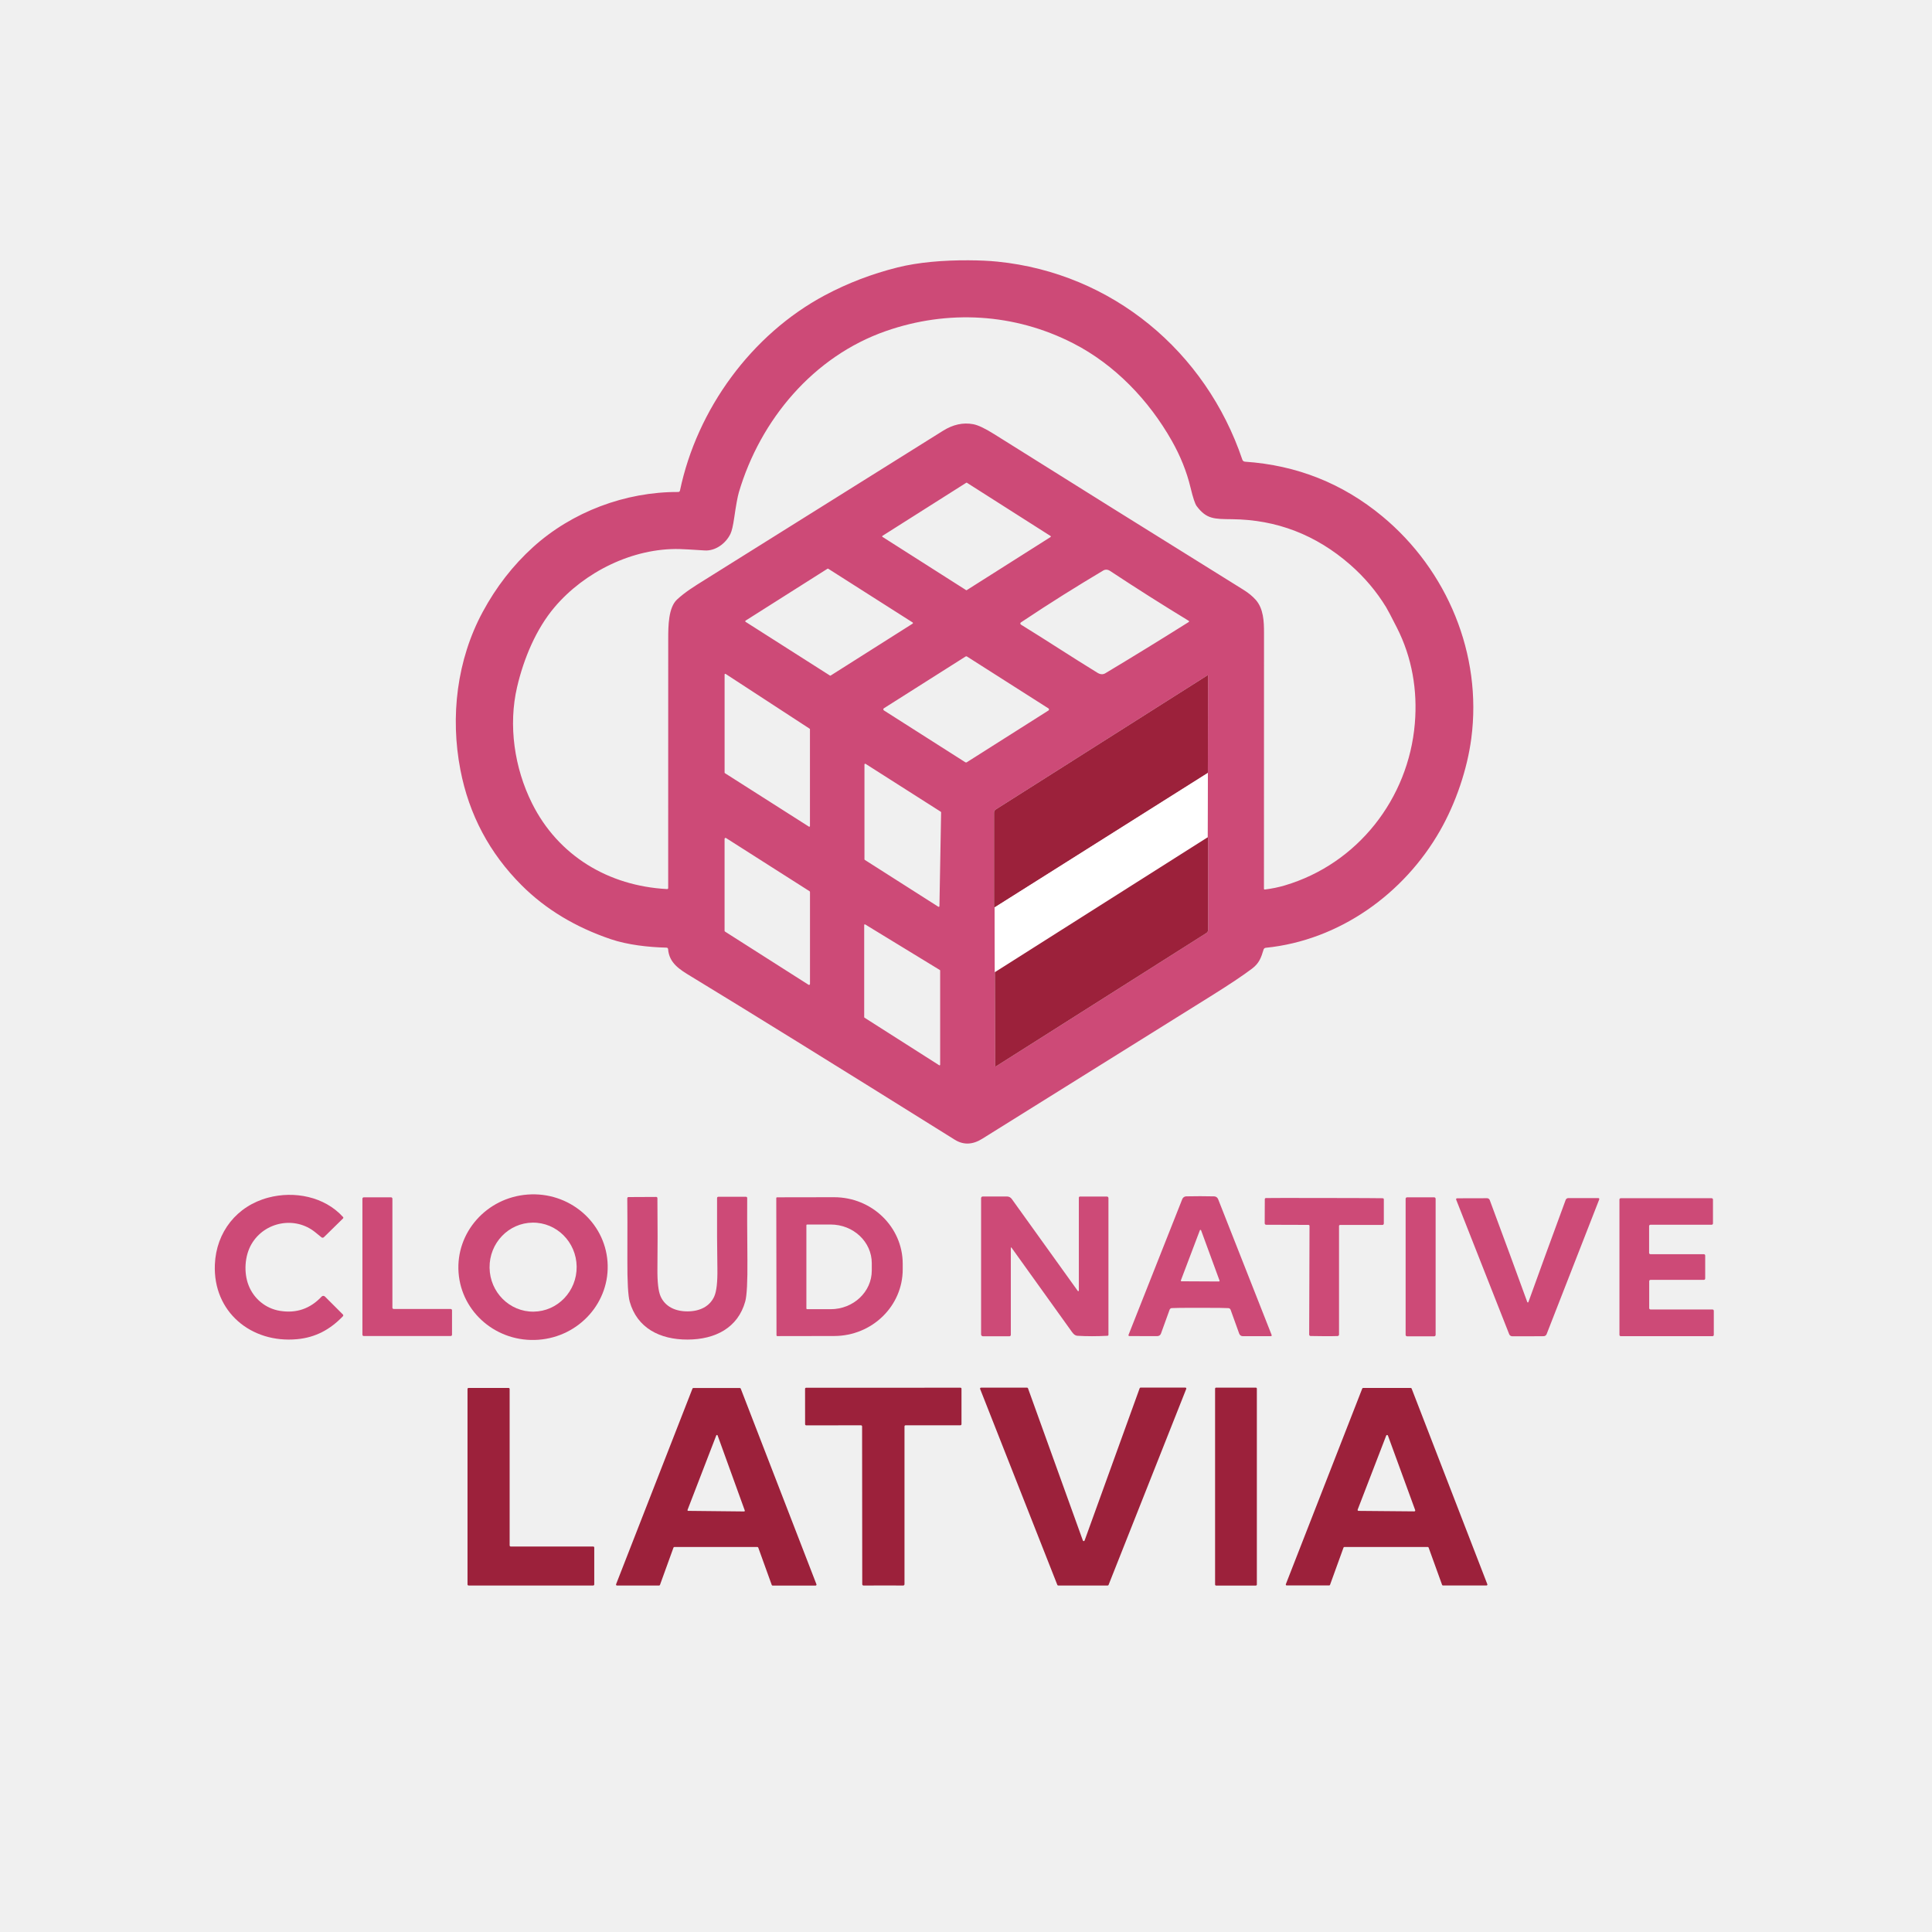
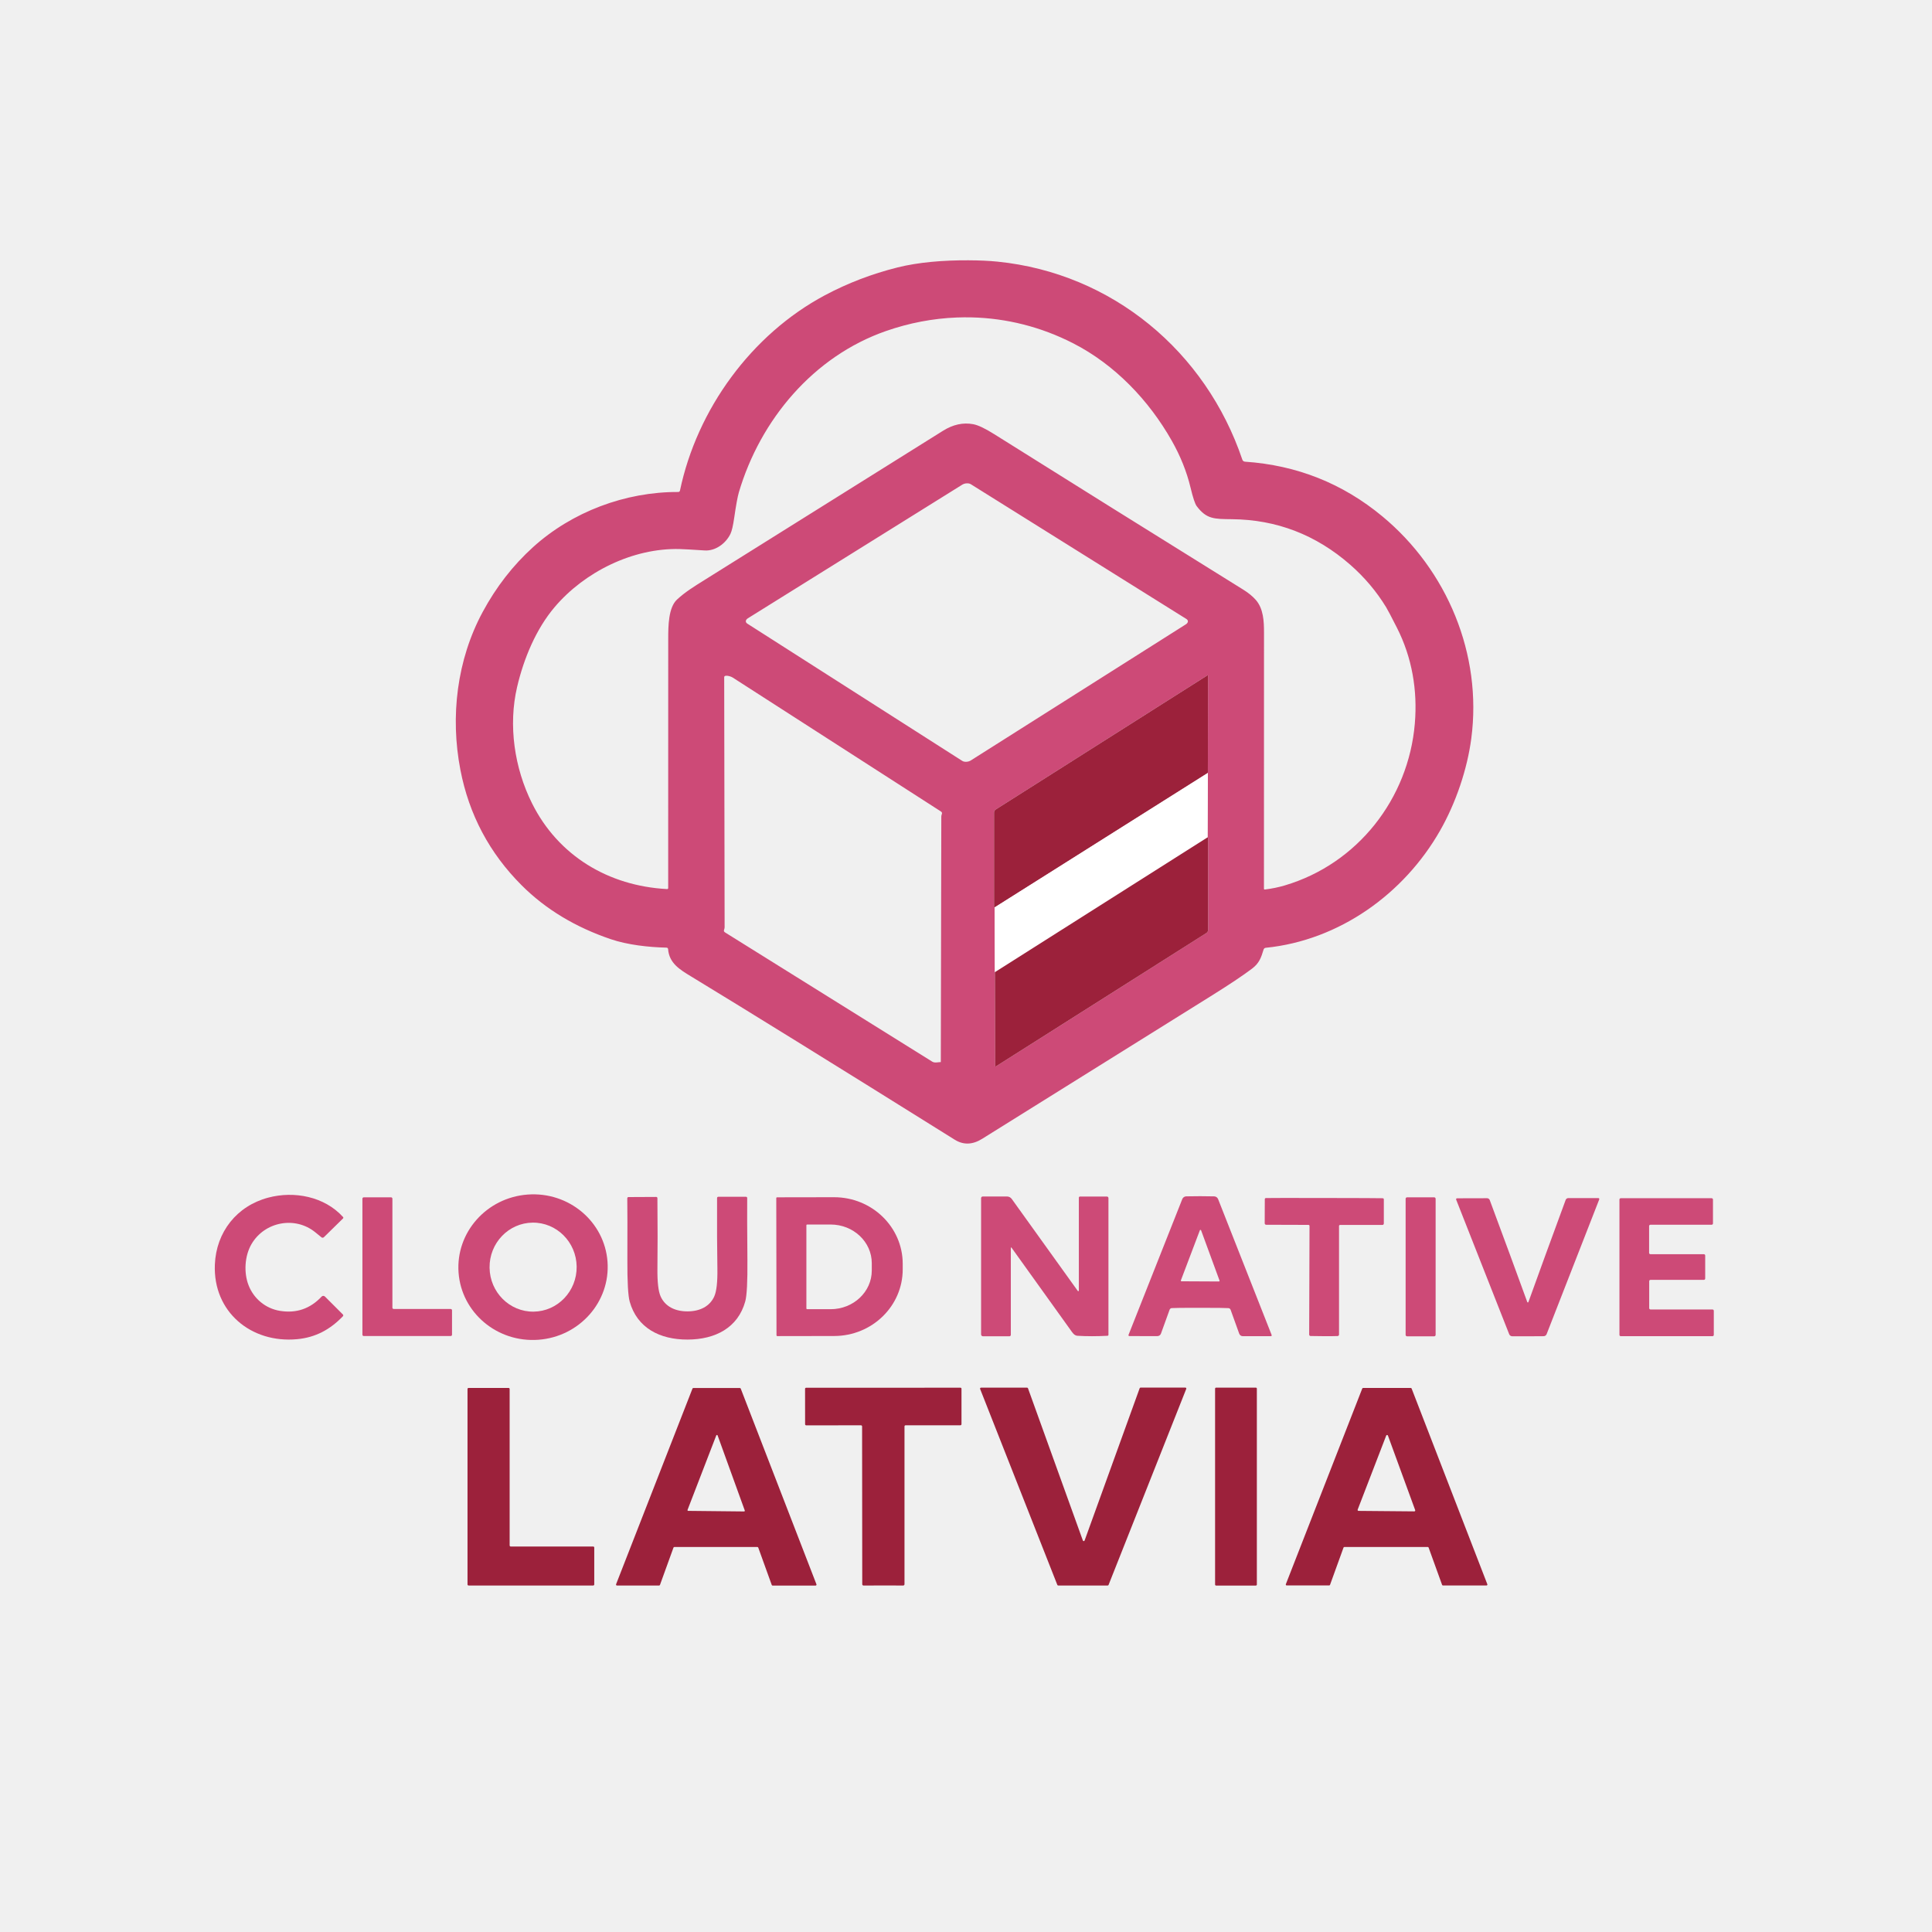
<svg xmlns="http://www.w3.org/2000/svg" version="1.1" viewBox="0.00 0.00 1024.00 1024.00" id="svg71">
  <defs id="defs71" />
-   <path fill="#cd4a77" d="   M 353.28 502.27   C 343.69 502.04 332.64 500.81 323.77 497.80   Q 295.50 488.22 276.50 469.24   Q 250.87 443.63 244.01 408.00   C 238.57 379.78 242.15 349.74 255.83 324.36   Q 266.56 304.47 282.51 290.01   C 303.16 271.30 331.40 260.64 359.50 260.76   A 0.91 0.89 5.8 0 0 360.39 260.05   C 369.42 216.93 398.29 177.25 437.22 156.49   Q 455.32 146.85 475.74 141.74   C 486.80 138.98 500.01 137.90 513.28 137.96   Q 522.18 138.01 528.69 138.67   C 589.43 144.81 639.05 186.17 658.47 243.63   A 1.56 1.56 0.0 0 0 659.85 244.70   Q 701.07 247.50 732.62 273.63   C 767.11 302.18 785.68 346.91 779.82 391.37   C 777.68 407.68 771.68 425.46 763.32 440.14   C 744.16 473.82 709.76 498.43 670.86 502.35   A 1.34 1.33 -84.4 0 0 669.72 503.29   C 668.44 507.54 667.42 510.52 663.63 513.38   Q 656.35 518.88 641.74 527.99   Q 542.79 589.70 520.56 603.60   Q 512.92 608.37 506.02 604.06   Q 410.34 544.29 366.30 517.54   C 360.37 513.94 354.67 510.55 354.10 503.04   A 0.83 0.82 -1.5 0 0 353.28 502.27   Z   M 670.38 471.46   Q 675.90 470.80 681.03 469.27   C 719.54 457.83 746.54 423.34 749.89 383.48   C 751.38 365.83 748.39 348.43 740.40 332.71   Q 735.93 323.90 734.67 321.83   Q 726.99 309.26 715.67 299.34   Q 688.45 275.52 652.99 275.19   C 643.50 275.10 639.46 275.17 634.27 268.26   Q 632.94 266.49 630.99 258.36   Q 627.98 245.84 621.10 233.66   C 608.89 212.07 590.81 193.23 568.87 181.99   C 537.60 165.96 502.32 164.03 469.54 175.47   C 431.11 188.88 402.99 222.48 391.62 260.92   Q 390.59 264.42 389.15 274.40   Q 388.25 280.65 387.18 282.90   C 384.70 288.10 379.14 292.12 373.49 291.75   Q 363.41 291.09 360.26 291.01   C 335.38 290.38 309.76 303.16 293.97 321.78   C 284.10 333.41 277.60 349.06 274.09 364.06   C 269.31 384.44 272.64 407.05 281.98 425.77   C 295.84 453.56 322.50 469.59 353.58 471.23   A 0.54 0.54 0.0 0 0 354.15 470.69   Q 354.17 467.12 354.17 338.75   C 354.17 331.75 354.26 322.04 358.83 317.78   C 363.15 313.75 368.22 310.65 373.44 307.39   Q 426.45 274.24 499.81 228.32   Q 507.78 223.33 515.81 224.83   Q 519.70 225.55 526.93 230.10   Q 585.88 267.11 658.97 312.54   Q 663.03 315.06 665.56 317.92   C 669.71 322.62 669.95 329.45 669.95 335.25   Q 669.96 386.99 669.92 471.05   A 0.42 0.40 -2.5 0 0 670.38 471.46   Z   M 556.82 284.64   A 0.32 0.32 0.0 0 0 556.82 284.10   L 512.48 255.87   A 0.32 0.32 0.0 0 0 512.14 255.87   L 467.72 284.01   A 0.32 0.32 0.0 0 0 467.72 284.55   L 512.06 312.78   A 0.32 0.32 0.0 0 0 512.40 312.78   L 556.82 284.64   Z   M 630.04 329.04   Q 609.07 316.28 588.43 302.65   Q 586.47 301.35 584.68 302.42   C 570.28 311.02 557.41 319.02 541.10 329.89   A 0.70 0.70 0.0 0 0 541.12 331.06   C 554.76 339.45 567.89 348.14 581.70 356.60   Q 583.95 357.98 585.85 356.84   Q 607.38 343.94 630.04 329.69   A 0.38 0.38 0.0 0 0 630.04 329.04   Z   M 395.18 328.94   A 0.38 0.38 0.0 0 0 395.17 329.58   L 439.88 358.05   A 0.38 0.38 0.0 0 0 440.28 358.05   L 483.70 330.55   A 0.38 0.38 0.0 0 0 483.71 329.91   L 438.99 301.44   A 0.38 0.38 0.0 0 0 438.59 301.44   L 395.18 328.94   Z   M 468.48 375.40   A 0.67 0.67 0.0 0 0 468.48 376.53   L 511.67 404.03   A 0.67 0.67 0.0 0 0 512.39 404.03   L 555.69 376.59   A 0.67 0.67 0.0 0 0 555.69 375.46   L 512.51 347.96   A 0.67 0.67 0.0 0 0 511.79 347.96   L 468.48 375.40   Z   M 429.29 386.54   A 0.36 0.36 0.0 0 0 429.13 386.23   L 384.61 357.20   A 0.36 0.36 0.0 0 0 384.05 357.50   L 384.05 409.48   A 0.36 0.36 0.0 0 0 384.22 409.79   L 428.74 438.13   A 0.36 0.36 0.0 0 0 429.29 437.82   L 429.29 386.54   Z   M 527.15 480.96   L 527.31 515.27   L 527.48 565.02   A 0.24 0.24 0.0 0 0 527.84 565.22   L 639.39 494.54   A 2.04 2.03 -16.2 0 0 640.34 492.82   L 640.34 444.11   A 0.14 0.13 17.4 0 0 640.28 444.00   Q 640.15 443.90 640.03 443.82   L 640.19 409.67   L 640.30 358.14   A 0.23 0.23 0.0 0 0 639.95 357.95   L 527.81 429.01   A 2.01 2.01 0.0 0 0 526.86 430.72   L 526.86 480.91   A 0.03 0.03 0.0 0 0 526.89 480.94   Q 527.02 480.95 527.15 480.96   Z   M 498.81 430.58   A 0.39 0.39 0.0 0 0 498.63 430.24   L 458.78 404.86   A 0.39 0.39 0.0 0 0 458.18 405.19   L 458.18 455.44   A 0.39 0.39 0.0 0 0 458.36 455.76   L 497.32 480.58   A 0.39 0.39 0.0 0 0 497.92 480.25   L 498.81 430.58   Z   M 384.04 493.33   A 0.51 0.51 0.0 0 0 384.28 493.76   L 428.53 521.94   A 0.51 0.51 0.0 0 0 429.31 521.51   L 429.31 472.79   A 0.51 0.51 0.0 0 0 429.07 472.36   L 384.82 444.18   A 0.51 0.51 0.0 0 0 384.04 444.61   L 384.04 493.33   Z   M 458.04 539.10   A 0.34 0.34 0.0 0 0 458.20 539.39   L 497.78 564.60   A 0.34 0.34 0.0 0 0 498.30 564.31   L 498.30 514.42   A 0.34 0.34 0.0 0 0 498.14 514.13   L 458.56 489.97   A 0.34 0.34 0.0 0 0 458.04 490.26   L 458.04 539.10   Z" id="path40" />
+   <path id="path40" d="M 513.279 137.961 C 500.009 137.901 486.8 138.98 475.74 141.74 C 462.127 145.147 449.287 150.064 437.221 156.49 C 398.291 177.25 369.421 216.931 360.391 260.051 C 360.305 260.465 359.932 260.761 359.5 260.76 C 331.4 260.64 303.16 271.3 282.51 290.01 C 271.876 299.65 262.983 311.099 255.83 324.359 C 242.15 349.739 238.57 379.78 244.01 408 C 248.583 431.753 259.413 452.167 276.5 469.24 C 289.167 481.894 304.923 491.414 323.77 497.801 C 332.64 500.811 343.689 502.04 353.279 502.27 C 353.715 502.274 354.073 502.609 354.1 503.039 C 354.67 510.549 360.371 513.939 366.301 517.539 C 395.661 535.372 442.233 564.214 506.02 604.061 C 510.62 606.934 515.467 606.78 520.561 603.6 C 535.381 594.333 575.774 569.13 641.74 527.99 C 651.48 521.917 658.778 517.048 663.631 513.381 C 667.421 510.521 668.441 507.539 669.721 503.289 C 669.879 502.773 670.327 502.404 670.859 502.35 C 709.759 498.43 744.16 473.821 763.32 440.141 C 771.68 425.461 777.68 407.679 779.82 391.369 C 785.68 346.909 767.109 302.181 732.619 273.631 C 711.586 256.211 687.33 246.566 659.85 244.699 C 659.214 244.658 658.669 244.236 658.471 243.631 C 639.051 186.171 589.429 144.81 528.689 138.67 C 524.349 138.23 519.213 137.994 513.279 137.961 z M 515.035 168.223 C 533.47 168.675 551.768 173.224 568.869 181.99 C 590.809 193.23 608.89 212.07 621.1 233.66 C 625.686 241.78 628.984 250.013 630.99 258.359 C 632.29 263.779 633.383 267.08 634.27 268.26 C 639.46 275.17 643.5 275.099 652.99 275.189 C 676.63 275.409 697.523 283.46 715.67 299.34 C 723.217 305.953 729.55 313.45 734.67 321.83 C 735.51 323.21 737.42 326.838 740.4 332.711 C 748.39 348.431 751.381 365.83 749.891 383.48 C 746.541 423.34 719.539 457.83 681.029 469.27 C 677.609 470.29 674.061 471.021 670.381 471.461 C 670.128 471.485 669.911 471.292 669.92 471.051 C 669.947 415.011 669.956 369.743 669.949 335.25 C 669.949 329.45 669.711 322.62 665.561 317.92 C 663.874 316.013 661.677 314.219 658.971 312.539 C 610.244 282.252 566.23 254.773 526.93 230.1 C 522.11 227.066 518.404 225.31 515.811 224.83 C 510.457 223.83 505.124 224.994 499.811 228.32 C 450.904 258.934 408.779 285.291 373.439 307.391 C 368.219 310.651 363.15 313.749 358.83 317.779 C 354.26 322.039 354.17 331.75 354.17 338.75 C 354.17 424.33 354.164 468.309 354.15 470.689 C 354.151 471 353.89 471.248 353.58 471.23 C 322.5 469.59 295.84 453.56 281.98 425.77 C 272.64 407.05 269.31 384.441 274.09 364.061 C 277.6 349.061 284.101 333.409 293.971 321.779 C 309.761 303.159 335.38 290.38 360.26 291.01 C 362.36 291.063 366.77 291.31 373.49 291.75 C 379.14 292.12 384.7 288.1 387.18 282.9 C 387.893 281.4 388.55 278.567 389.15 274.4 C 390.11 267.747 390.932 263.253 391.619 260.92 C 402.989 222.48 431.109 188.881 469.539 175.471 C 481.832 171.181 494.477 168.77 507.129 168.279 C 509.765 168.177 512.402 168.158 515.035 168.223 z M 512.367 256.178 C 513.188 256.135 513.985 256.29 514.568 256.654 L 628.822 328.082 C 629.989 328.811 629.848 330.072 628.502 330.924 L 514.549 403.053 C 513.203 403.905 511.165 404.022 510.006 403.281 L 396.096 330.537 C 394.936 329.797 395.064 328.538 396.416 327.695 L 510.025 256.883 C 510.701 256.462 511.546 256.221 512.367 256.178 z M 639.949 357.949 C 640.1 357.857 640.296 357.964 640.301 358.141 L 640.189 409.67 L 640.029 443.82 C 640.109 443.874 640.193 443.933 640.279 444 C 640.317 444.026 640.34 444.066 640.34 444.109 L 640.34 492.82 C 640.34 493.517 639.982 494.165 639.391 494.539 L 527.84 565.221 C 527.683 565.311 527.486 565.201 527.48 565.02 L 527.311 515.27 L 527.15 480.961 L 526.891 480.939 C 526.874 480.939 526.859 480.927 526.859 480.91 L 526.859 430.721 C 526.859 430.025 527.219 429.377 527.811 429.01 L 639.949 357.949 z M 384.922 358.148 C 385.978 358.106 387.544 358.598 388.381 359.137 L 498.592 430.021 C 499.931 430.883 498.915 431.488 498.912 432.863 L 498.648 562.922 C 497.273 562.922 495.457 563.536 494.105 562.693 L 384.381 494.254 C 383.029 493.411 384.065 492.788 384.062 491.412 L 383.838 358.906 C 383.837 358.39 384.288 358.174 384.922 358.148 z " style="fill:#cd4a77;fill-opacity:1" />
  <path fill="#9c213b" d="   M 640.19 409.67   L 527.15 480.96   Q 527.02 480.95 526.89 480.94   A 0.03 0.03 0.0 0 1 526.86 480.91   L 526.86 430.72   A 2.01 2.01 0.0 0 1 527.81 429.01   L 639.95 357.95   A 0.23 0.23 0.0 0 1 640.30 358.14   L 640.19 409.67   Z" id="path47" />
  <path fill="#e9d4db" d="   M 640.19 409.67   L 640.03 443.82   L 527.31 515.27   L 527.15 480.96   L 640.19 409.67   Z" id="path49" style="fill:#ffffff" />
  <path fill="#9c213b" d="   M 527.31 515.27   L 640.03 443.82   Q 640.15 443.90 640.28 444.00   A 0.14 0.13 17.4 0 1 640.34 444.11   L 640.34 492.82   A 2.04 2.03 -16.2 0 1 639.39 494.54   L 527.84 565.22   A 0.24 0.24 0.0 0 1 527.48 565.02   L 527.31 515.27   Z" id="path50" />
+   <path id="path40-7" d="m 1533.453,195.015 c -13.27,-0.06 -26.479,1.019 -37.539,3.779 -13.613,3.407 -26.453,8.323 -38.52,14.75 -38.93,20.76 -67.8,60.441 -76.83,103.561 -0.086,0.414 -0.458,0.71 -0.891,0.709 -28.1,-0.12 -56.34,10.54 -76.99,29.25 -10.633,9.64 -19.526,21.09 -26.68,34.35 -13.68,25.38 -17.26,55.421 -11.82,83.641 4.573,23.753 15.404,44.167 32.49,61.24 12.667,12.653 28.423,22.174 47.27,28.561 8.87,3.01 19.92,4.239 29.51,4.469 0.436,0.004 0.794,0.34 0.82,0.77 0.57,7.51 6.271,10.9 12.201,14.5 29.36,17.833 75.932,46.675 139.719,86.521 4.6,2.873 9.448,2.719 14.541,-0.461 14.82,-9.267 55.213,-34.469 121.18,-75.609 9.74,-6.073 17.037,-10.943 21.891,-14.609 3.79,-2.86 4.81,-5.842 6.09,-10.092 0.158,-0.516 0.606,-0.886 1.139,-0.939 38.9,-3.92 73.301,-28.529 92.461,-62.209 8.36,-14.68 14.36,-32.461 16.5,-48.771 5.86,-44.46 -12.711,-89.188 -47.201,-117.738 -21.033,-17.42 -45.29,-27.065 -72.77,-28.932 -0.635,-0.042 -1.18,-0.464 -1.379,-1.068 -19.42,-57.46 -69.041,-98.821 -129.781,-104.961 -4.34,-0.44 -9.477,-0.676 -15.41,-0.709 z m 1.756,30.262 c 18.434,0.452 36.733,5.001 53.834,13.768 21.94,11.24 40.02,30.08 52.23,51.67 4.587,8.12 7.884,16.353 9.891,24.699 1.3,5.42 2.393,8.72 3.279,9.9 5.19,6.91 9.231,6.84 18.721,6.93 23.64,0.22 44.533,8.27 62.68,24.15 7.547,6.613 13.88,14.11 19,22.49 0.84,1.38 2.75,5.008 5.73,10.881 7.99,15.72 10.98,33.12 9.49,50.77 -3.35,39.86 -30.351,74.349 -68.861,85.789 -3.42,1.02 -6.968,1.751 -10.648,2.191 -0.252,0.024 -0.47,-0.169 -0.461,-0.41 0.027,-56.04 0.036,-101.307 0.029,-135.801 0,-5.8 -0.239,-12.63 -4.389,-17.33 -1.687,-1.907 -3.883,-3.701 -6.59,-5.381 -48.727,-30.287 -92.741,-57.766 -132.041,-82.439 -4.82,-3.033 -8.526,-4.79 -11.119,-5.27 -5.353,-1 -10.687,0.164 -16,3.49 -48.907,30.613 -91.031,56.97 -126.371,79.07 -5.22,3.26 -10.289,6.359 -14.609,10.389 -4.57,4.26 -4.66,13.971 -4.66,20.971 0,85.58 -0.01,129.559 -0.02,131.939 4e-4,0.31 -0.261,0.558 -0.57,0.541 -31.08,-1.64 -57.74,-17.671 -71.6,-45.461 -9.34,-18.72 -12.671,-41.329 -7.891,-61.709 3.51,-15 10.011,-30.651 19.881,-42.281 15.79,-18.62 41.409,-31.4 66.289,-30.77 2.1,0.053 6.511,0.3 13.23,0.74 5.65,0.37 11.21,-3.65 13.69,-8.85 0.713,-1.5 1.371,-4.333 1.971,-8.5 0.96,-6.653 1.782,-11.147 2.469,-13.48 11.37,-38.44 39.49,-72.039 77.92,-85.449 12.293,-4.29 24.938,-6.7 37.59,-7.191 2.636,-0.102 5.273,-0.121 7.906,-0.057 z m -2.668,87.955 c 0.821,-0.043 1.618,0.112 2.201,0.477 l 114.254,71.428 c 1.167,0.729 1.026,1.99 -0.32,2.842 l -113.953,72.129 c -1.345,0.852 -3.384,0.969 -4.543,0.229 l -113.91,-72.744 c -1.159,-0.74 -1.031,-1.999 0.32,-2.842 l 113.609,-70.812 c 0.676,-0.421 1.521,-0.662 2.342,-0.705 z m 127.582,101.771 c 0.151,-0.092 0.346,0.015 0.351,0.191 l -0.111,51.529 -0.16,34.15 c 0.08,0.053 0.163,0.113 0.25,0.18 0.038,0.026 0.061,0.066 0.061,0.109 v 48.711 c 3e-4,0.697 -0.358,1.345 -0.949,1.719 l -111.551,70.682 c -0.157,0.091 -0.353,-0.02 -0.359,-0.201 l -0.17,-49.75 -0.16,-34.309 -0.26,-0.021 c -0.017,0 -0.031,-0.013 -0.031,-0.029 v -50.189 c -8e-4,-0.696 0.36,-1.344 0.951,-1.711 z m -255.027,0.199 c 1.056,-0.042 2.622,0.45 3.459,0.988 l 110.211,70.885 c 1.34,0.862 0.323,1.466 0.32,2.842 l -0.264,130.059 c -1.376,0 -3.192,0.614 -4.543,-0.229 l -109.725,-68.439 c -1.351,-0.843 -0.316,-1.466 -0.318,-2.842 l -0.225,-132.506 c -8e-4,-0.516 0.45,-0.732 1.084,-0.758 z" style="fill:#1a1a1a;fill-opacity:1" />
+   <path fill="#9c213b" d="m 1660.364,466.725 -113.04,71.29 q -0.13,-0.01 -0.26,-0.02 a 0.03,0.03 0 0 1 -0.03,-0.03 v -50.19 a 2.01,2.01 0 0 1 0.95,-1.71 l 112.14,-71.06 a 0.23,0.23 0 0 1 0.35,0.19 z" id="path47-7" />
+   <path fill="#e9d4db" d="m 1660.364,466.725 -0.16,34.15 -112.72,71.45 -0.16,-34.31 z" id="path49-5" style="fill:#ffffff" />
+   <path fill="#9c213b" d="m 1547.484,572.325 112.72,-71.45 q 0.12,0.08 0.25,0.18 a 0.14,0.13 17.4 0 1 0.06,0.11 v 48.71 a 2.03,2.04 73.8 0 1 -0.95,1.72 l -111.55,70.68 a 0.24,0.24 0 0 1 -0.36,-0.2 z" id="path50-1" />
  <path fill="#cd4a77" d="   M 170.49 655.89   Q 170.47 655.88 167.12 653.15   C 156.42 644.41 140.23 647.50 133.30 659.40   C 129.61 665.73 129.17 674.63 131.75 681.23   C 134.48 688.25 140.67 693.53 148.39 694.78   Q 161.38 696.90 170.46 687.22   A 1.24 1.23 44.2 0 1 172.23 687.20   L 181.74 696.70   A 0.67 0.66 44.7 0 1 181.75 697.64   C 174.97 704.69 167.27 708.89 157.44 709.80   C 133.13 712.06 112.86 695.33 113.88 670.27   C 114.58 652.94 125.56 639.16 142.20 634.76   C 155.87 631.14 171.93 634.11 181.84 645.06   A 0.53 0.52 47.0 0 1 181.82 645.79   L 171.69 655.73   A 1.02 1.02 0.0 0 1 170.49 655.89   Z" id="path53" />
  <path fill="#cd4a77" d="   M 321.994 668.721   A 39.58 38.59 -4.2 0 1 285.346 710.106   A 39.58 38.59 -4.2 0 1 243.046 674.519   A 39.58 38.59 -4.2 0 1 279.694 633.134   A 39.58 38.59 -4.2 0 1 321.994 668.721   Z   M 282.272 648.022   A 23.59 23.08 -90.7 0 0 259.482 671.892   A 23.59 23.08 -90.7 0 0 282.848 695.198   A 23.59 23.08 -90.7 0 0 305.638 671.328   A 23.59 23.08 -90.7 0 0 282.272 648.022   Z" id="path54" />
  <path fill="#cd4a77" d="   M 571.25 684.22   A 0.31 0.31 0.0 0 0 571.81 684.04   L 571.81 634.79   A 0.60 0.60 0.0 0 1 572.41 634.19   L 586.69 634.19   A 0.81 0.81 0.0 0 1 587.50 635.00   L 587.50 707.49   A 0.50 0.49 88.8 0 1 587.03 707.99   Q 578.55 708.44 571.07 707.99   C 569.34 707.88 568.37 706.29 567.40 704.90   Q 565.29 701.91 536.10 661.25   A 0.19 0.19 0.0 0 0 535.76 661.36   L 535.76 707.50   A 0.76 0.76 0.0 0 1 535.00 708.26   L 520.99 708.26   A 0.99 0.99 0.0 0 1 520.00 707.27   L 520.00 635.04   A 0.88 0.88 0.0 0 1 520.88 634.16   L 533.71 634.16   A 3.13 3.10 -17.8 0 1 536.24 635.45   L 571.25 684.22   Z" id="path55" />
  <path fill="#cd4a77" d="   M 636.13 634.01   Q 639.61 634.02 643.53 634.10   A 2.30 2.29 79.8 0 1 645.62 635.56   L 674.00 707.58   A 0.46 0.46 0.0 0 1 673.57 708.21   L 658.71 708.21   A 2.02 2.02 0.0 0 1 656.81 706.87   L 652.24 694.19   A 1.30 1.29 82.7 0 0 651.15 693.34   Q 649.55 693.18 636.08 693.17   Q 622.61 693.16 621.01 693.32   A 1.30 1.29 -82.6 0 0 619.92 694.16   L 615.33 706.84   A 2.02 2.02 0.0 0 1 613.43 708.17   L 598.57 708.15   A 0.46 0.46 0.0 0 1 598.14 707.52   L 626.63 635.55   A 2.30 2.29 -79.7 0 1 628.72 634.09   Q 632.64 634.01 636.13 634.01   Z   M 625.89 678.63   A 0.35 0.35 0.0 0 0 626.22 679.11   L 646.05 679.21   A 0.35 0.35 0.0 0 0 646.38 678.74   L 636.60 652.08   A 0.35 0.35 0.0 0 0 635.95 652.08   L 625.89 678.63   Z" id="path56" />
  <path fill="#cd4a77" d="   M 364.39 695.06   C 371.02 695.04 376.22 692.38 378.58 687.12   Q 380.41 683.04 380.23 672.17   Q 379.97 657.18 380.06 634.95   A 0.64 0.63 0.0 0 1 380.70 634.32   L 395.40 634.32   A 0.63 0.63 0.0 0 1 396.03 634.95   Q 395.94 644.01 396.14 667.57   Q 396.29 685.09 395.00 689.77   C 391.15 703.70 379.19 709.97 364.43 710.00   C 349.67 710.04 337.68 703.83 333.76 689.92   Q 332.45 685.24 332.52 667.72   Q 332.60 644.16 332.47 635.10   A 0.63 0.63 0.0 0 1 333.10 634.47   L 347.80 634.40   A 0.64 0.63 -0.3 0 1 348.44 635.03   Q 348.64 657.26 348.45 672.25   Q 348.32 683.12 350.17 687.19   C 352.55 692.44 357.77 695.07 364.39 695.06   Z" id="path57" />
  <path fill="#cd4a77" d="   M 411.44 635.03   A 0.43 0.43 0.0 0 1 411.87 634.60   L 442.02 634.55   A 36.38 35.32 -0.1 0 1 478.46 669.80   L 478.46 672.72   A 36.38 35.32 -0.1 0 1 442.14 708.11   L 411.99 708.16   A 0.43 0.43 0.0 0 1 411.56 707.73   L 411.44 635.03   Z   M 427.40 649.39   L 427.40 693.53   A 0.37 0.37 0.0 0 0 427.77 693.90   L 440.25 693.90   A 21.81 20.49 0.0 0 0 462.06 673.41   L 462.06 669.51   A 21.81 20.49 -0.0 0 0 440.25 649.02   L 427.77 649.02   A 0.37 0.37 0.0 0 0 427.40 649.39   Z" id="path58" />
  <path fill="#cd4a77" d="   M 192.09 707.42   L 192.09 635.31   A 0.70 0.70 0.0 0 1 192.79 634.61   L 207.28 634.61   A 0.70 0.70 0.0 0 1 207.98 635.31   L 207.98 693.09   A 0.70 0.70 0.0 0 0 208.68 693.79   L 238.88 693.79   A 0.70 0.70 0.0 0 1 239.58 694.49   L 239.58 707.42   A 0.70 0.70 0.0 0 1 238.88 708.12   L 192.79 708.12   A 0.70 0.70 0.0 0 1 192.09 707.42   Z" id="path59" />
  <rect fill="#cd4a77" x="745.01" y="634.60" width="15.90" height="73.68" rx="0.78" id="rect59" />
  <path fill="#cd4a77" d="   M 701.91 634.96   Q 730.39 635.00 732.89 635.09   A 0.59 0.59 0.0 0 1 733.46 635.68   L 733.46 648.48   A 0.77 0.76 -90.0 0 1 732.70 649.25   L 710.27 649.25   A 0.56 0.56 0.0 0 0 709.71 649.81   L 709.71 707.37   A 0.77 0.76 -1.3 0 1 708.98 708.13   Q 707.05 708.21 701.80 708.20   Q 696.55 708.19 694.62 708.11   A 0.77 0.76 1.4 0 1 693.89 707.34   L 694.07 649.79   A 0.56 0.56 0.0 0 0 693.51 649.22   L 671.08 649.15   A 0.77 0.76 -89.8 0 1 670.32 648.38   L 670.37 635.58   A 0.59 0.59 0.0 0 1 670.94 634.99   Q 673.44 634.91 701.91 634.96   Z" id="path60" />
  <path fill="#cd4a77" d="   M 809.79 690.35   Q 810.01 690.35 810.14 689.98   Q 818.12 667.78 829.83 635.99   A 1.50 1.50 0.0 0 1 831.24 635.01   L 847.16 635.01   A 0.51 0.51 0.0 0 1 847.63 635.70   L 819.74 707.12   A 1.72 1.71 -80.3 0 1 818.21 708.21   Q 817.13 708.25 809.82 708.26   Q 802.51 708.27 801.43 708.24   A 1.72 1.71 80.2 0 1 799.90 707.15   L 771.79 635.82   A 0.51 0.51 0.0 0 1 772.26 635.12   L 788.18 635.08   A 1.50 1.50 0.0 0 1 789.59 636.05   Q 801.40 667.81 809.44 689.98   Q 809.58 690.35 809.79 690.35   Z" id="path61" />
  <path fill="#cd4a77" d="   M 908.35 694.75   L 908.35 707.51   A 0.70 0.70 0.0 0 1 907.65 708.21   L 859.04 708.21   A 0.70 0.70 0.0 0 1 858.34 707.51   L 858.34 635.78   A 0.70 0.70 0.0 0 1 859.04 635.08   L 907.21 635.08   A 0.70 0.70 0.0 0 1 907.91 635.78   L 907.91 648.44   A 0.70 0.70 0.0 0 1 907.21 649.14   L 874.76 649.14   A 0.70 0.70 0.0 0 0 874.06 649.84   L 874.06 664.05   A 0.70 0.70 0.0 0 0 874.76 664.75   L 903.09 664.75   A 0.70 0.70 0.0 0 1 903.79 665.45   L 903.79 677.65   A 0.70 0.70 0.0 0 1 903.09 678.35   L 874.81 678.35   A 0.70 0.70 0.0 0 0 874.11 679.05   L 874.11 693.35   A 0.70 0.70 0.0 0 0 874.81 694.05   L 907.65 694.05   A 0.70 0.70 0.0 0 1 908.35 694.75   Z" id="path62" />
  <path fill="#9c213b" d="   M 604.51 735.46   L 628.29 735.46   A 0.49 0.49 0.0 0 1 628.74 736.13   L 587.56 840.04   A 0.49 0.49 0.0 0 1 587.11 840.35   L 560.86 840.35   A 0.49 0.49 0.0 0 1 560.41 840.04   L 519.48 736.16   A 0.49 0.49 0.0 0 1 519.94 735.49   L 544.39 735.49   A 0.49 0.49 0.0 0 1 544.85 735.81   L 573.94 816.51   A 0.49 0.49 0.0 0 0 574.86 816.51   L 604.05 735.78   A 0.49 0.49 0.0 0 1 604.51 735.46   Z" id="path65" />
  <path fill="#9c213b" d="   M 270.69 819.68   L 314.40 819.68   A 0.57 0.57 0.0 0 1 314.97 820.25   L 314.97 839.78   A 0.57 0.57 0.0 0 1 314.40 840.35   L 248.36 840.35   A 0.57 0.57 0.0 0 1 247.79 839.78   L 247.79 736.20   A 0.57 0.57 0.0 0 1 248.36 735.63   L 269.55 735.63   A 0.57 0.57 0.0 0 1 270.12 736.20   L 270.12 819.11   A 0.57 0.57 0.0 0 0 270.69 819.68   Z" id="path66" />
  <path fill="#9c213b" d="   M 468.15 735.54   Q 494.01 735.53 509.06 735.50   A 0.55 0.55 0.0 0 1 509.61 736.05   L 509.61 754.84   A 0.59 0.59 0.0 0 1 509.02 755.43   L 479.99 755.43   A 0.59 0.59 0.0 0 0 479.40 756.02   L 479.40 839.68   A 0.68 0.68 0.0 0 1 478.71 840.36   Q 476.98 840.33 468.20 840.33   Q 459.43 840.34 457.70 840.37   A 0.68 0.68 0.0 0 1 457.01 839.69   L 456.93 756.03   A 0.59 0.59 0.0 0 0 456.34 755.44   L 427.31 755.47   A 0.59 0.59 0.0 0 1 426.72 754.88   L 426.70 736.09   A 0.55 0.55 0.0 0 1 427.25 735.54   Q 442.30 735.55 468.15 735.54   Z" id="path67" />
  <rect fill="#9c213b" x="644.02" y="735.48" width="22.14" height="104.90" rx="0.52" id="rect67" />
  <path fill="#9c213b" d="   M 401.42 819.94   L 357.43 819.94   A 0.51 0.51 0.0 0 0 356.95 820.28   L 349.80 840.03   A 0.51 0.51 0.0 0 1 349.32 840.37   L 327.02 840.37   A 0.51 0.51 0.0 0 1 326.54 839.67   L 367.02 735.99   A 0.51 0.51 0.0 0 1 367.50 735.67   L 392.13 735.67   A 0.51 0.51 0.0 0 1 392.61 736.00   L 432.73 839.71   A 0.51 0.51 0.0 0 1 432.26 840.40   L 409.52 840.40   A 0.51 0.51 0.0 0 1 409.04 840.06   L 401.90 820.28   A 0.51 0.51 0.0 0 0 401.42 819.94   Z   M 364.41 800.28   A 0.38 0.38 0.0 0 0 364.76 800.79   L 394.39 801.10   A 0.38 0.38 0.0 0 0 394.75 800.60   L 380.35 760.81   A 0.38 0.38 0.0 0 0 379.64 760.80   L 364.41 800.28   Z" id="path68" />
  <path fill="#9c213b" d="   M 722.47 735.65   L 747.74 735.65   A 0.48 0.48 0.0 0 1 748.19 735.96   L 788.32 839.69   A 0.48 0.48 0.0 0 1 787.87 840.34   L 764.79 840.34   A 0.48 0.48 0.0 0 1 764.34 840.02   L 757.20 820.26   A 0.48 0.48 0.0 0 0 756.75 819.94   L 712.54 819.94   A 0.48 0.48 0.0 0 0 712.09 820.26   L 704.94 840.00   A 0.48 0.48 0.0 0 1 704.49 840.32   L 681.96 840.32   A 0.48 0.48 0.0 0 1 681.52 839.67   L 722.02 735.96   A 0.48 0.48 0.0 0 1 722.47 735.65   Z   M 719.59 800.14   A 0.49 0.49 0.0 0 0 720.05 800.80   L 749.61 801.06   A 0.49 0.49 0.0 0 0 750.08 800.40   L 735.64 760.90   A 0.49 0.49 0.0 0 0 734.72 760.89   L 719.59 800.14   Z" id="path69" />
</svg>
